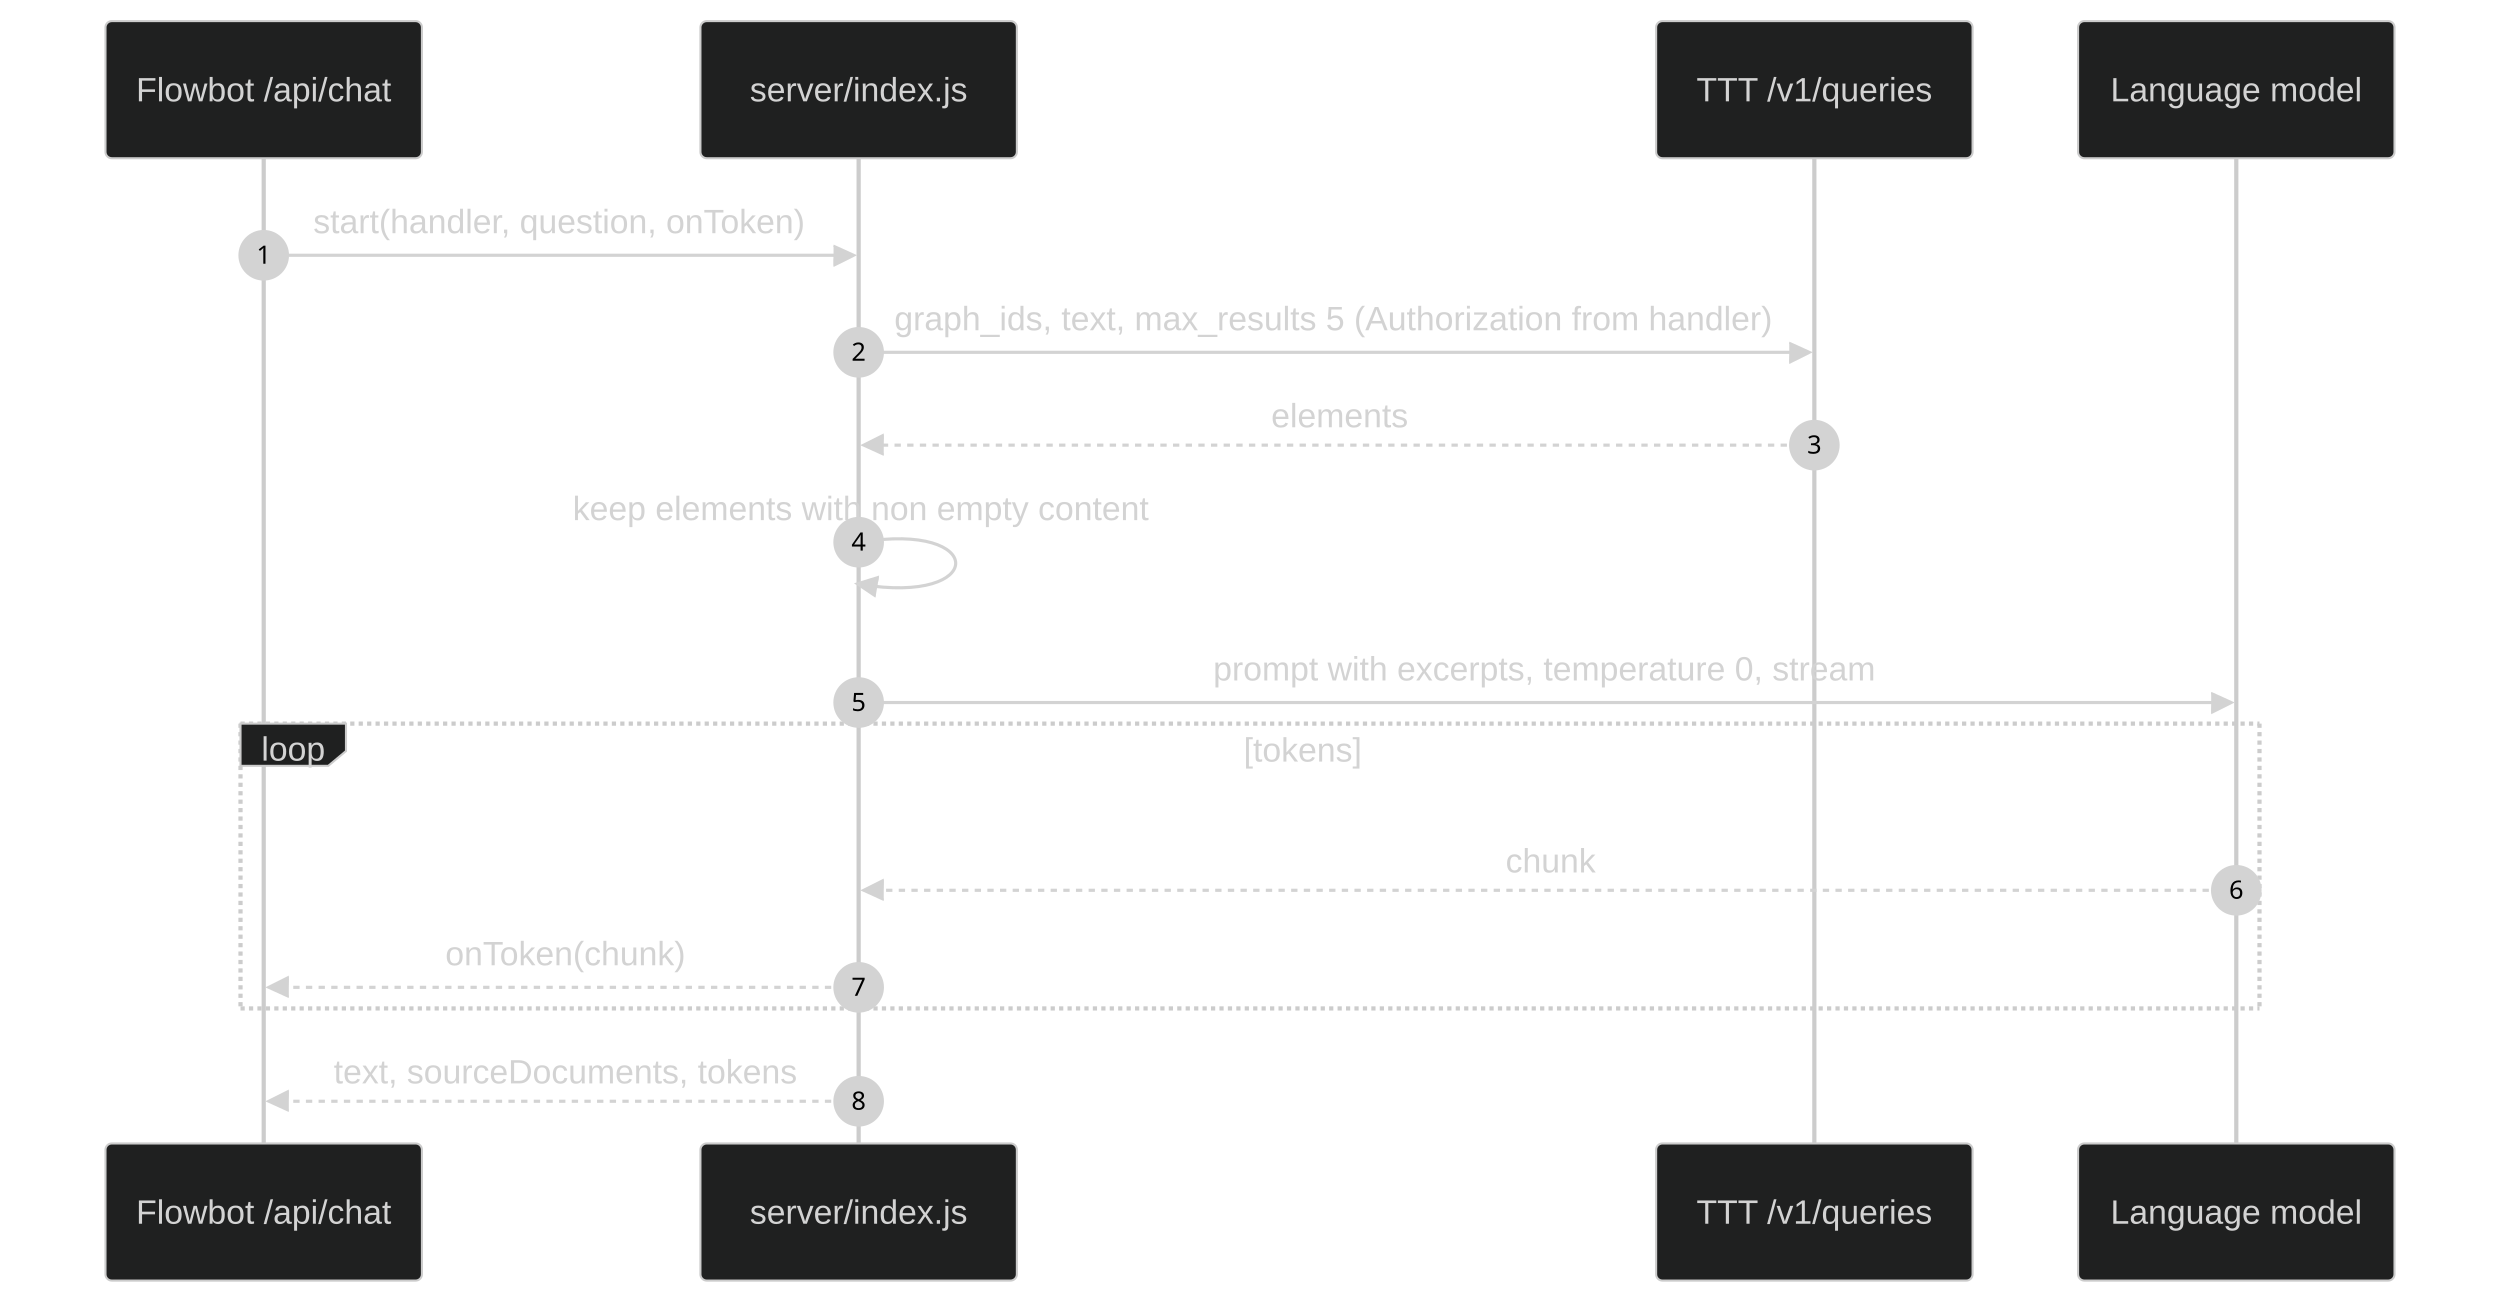
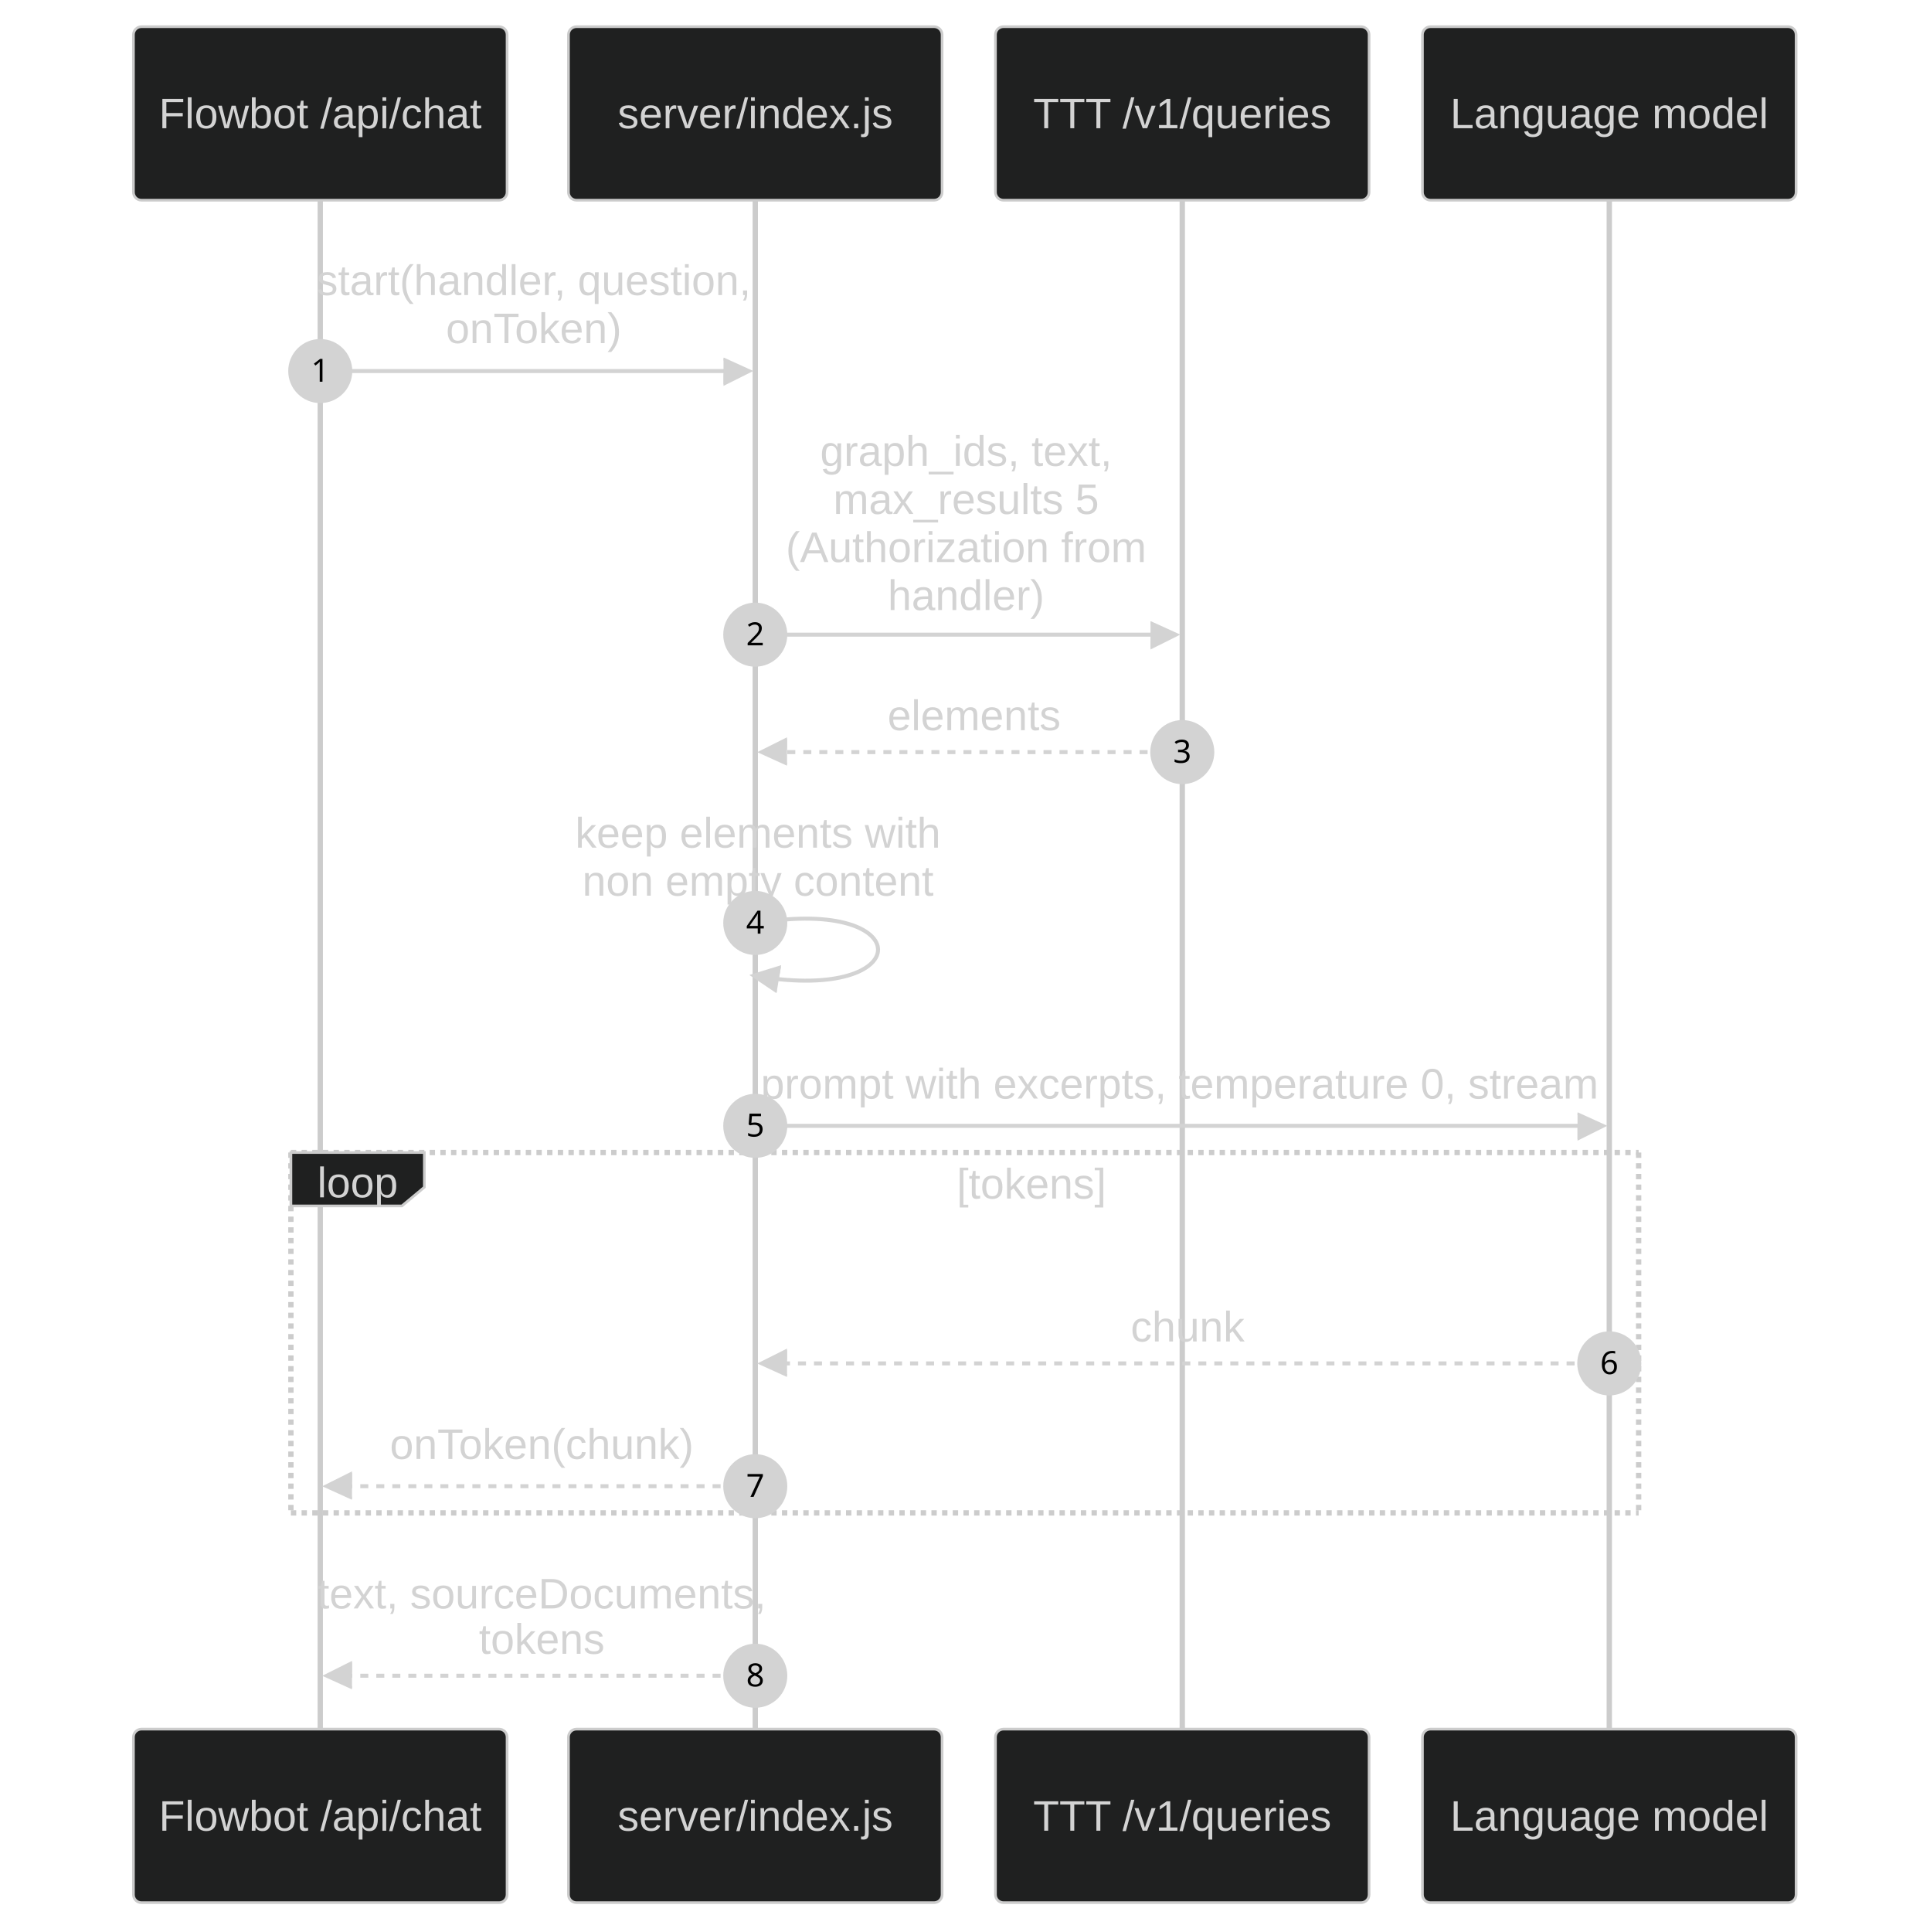
- <svg xmlns="http://www.w3.org/2000/svg" id="my-svg" width="100%" style="max-width: 1185px; background-color: rgb(13, 17, 23);" viewBox="-50 -10 1185 618" role="graphics-document document" aria-roledescription="sequence" aria-describedby="chart-desc-my-svg" aria-labelledby="chart-title-my-svg">
+ <svg xmlns="http://www.w3.org/2000/svg" id="my-svg" width="723" height="723.75" viewBox="-50 -10 723 723.75" role="graphics-document document" aria-roledescription="sequence" aria-describedby="chart-desc-my-svg" aria-labelledby="chart-title-my-svg" style="background-color: rgb(13, 17, 23);">
  <g>
-     <rect x="935" y="532" fill="#eaeaea" stroke="#666" width="150" height="65" name="L" rx="3" ry="3" class="actor actor-bottom" />
-     <text x="1010" y="564.5" dominant-baseline="central" alignment-baseline="central" class="actor actor-box" style="text-anchor: middle; font-size: 16px; font-weight: 400;">
-       <tspan x="1010" dy="0">Language model</tspan>
+     <rect x="483" y="637.75" fill="#eaeaea" stroke="#666" width="140" height="65" name="L" rx="3" ry="3" class="actor actor-bottom" />
+     <text x="553" y="670.25" dominant-baseline="central" alignment-baseline="central" class="actor actor-box" style="text-anchor: middle; font-size: 16px; font-weight: 400;">
+       <tspan x="553" dy="0">Language model</tspan>
    </text>
  </g>
  <g>
-     <rect x="735" y="532" fill="#eaeaea" stroke="#666" width="150" height="65" name="T" rx="3" ry="3" class="actor actor-bottom" />
-     <text x="810" y="564.5" dominant-baseline="central" alignment-baseline="central" class="actor actor-box" style="text-anchor: middle; font-size: 16px; font-weight: 400;">
-       <tspan x="810" dy="0">TTT /v1/queries</tspan>
+     <rect x="323" y="637.75" fill="#eaeaea" stroke="#666" width="140" height="65" name="T" rx="3" ry="3" class="actor actor-bottom" />
+     <text x="393" y="670.25" dominant-baseline="central" alignment-baseline="central" class="actor actor-box" style="text-anchor: middle; font-size: 16px; font-weight: 400;">
+       <tspan x="393" dy="0">TTT /v1/queries</tspan>
    </text>
  </g>
  <g>
-     <rect x="282" y="532" fill="#eaeaea" stroke="#666" width="150" height="65" name="S" rx="3" ry="3" class="actor actor-bottom" />
-     <text x="357" y="564.5" dominant-baseline="central" alignment-baseline="central" class="actor actor-box" style="text-anchor: middle; font-size: 16px; font-weight: 400;">
-       <tspan x="357" dy="0">server/index.js</tspan>
+     <rect x="163" y="637.75" fill="#eaeaea" stroke="#666" width="140" height="65" name="S" rx="3" ry="3" class="actor actor-bottom" />
+     <text x="233" y="670.25" dominant-baseline="central" alignment-baseline="central" class="actor actor-box" style="text-anchor: middle; font-size: 16px; font-weight: 400;">
+       <tspan x="233" dy="0">server/index.js</tspan>
    </text>
  </g>
  <g>
-     <rect x="0" y="532" fill="#eaeaea" stroke="#666" width="150" height="65" name="F" rx="3" ry="3" class="actor actor-bottom" />
-     <text x="75" y="564.5" dominant-baseline="central" alignment-baseline="central" class="actor actor-box" style="text-anchor: middle; font-size: 16px; font-weight: 400;">
-       <tspan x="75" dy="0">Flowbot /api/chat</tspan>
+     <rect x="0" y="637.75" fill="#eaeaea" stroke="#666" width="140" height="65" name="F" rx="3" ry="3" class="actor actor-bottom" />
+     <text x="70" y="670.25" dominant-baseline="central" alignment-baseline="central" class="actor actor-box" style="text-anchor: middle; font-size: 16px; font-weight: 400;">
+       <tspan x="70" dy="0">Flowbot /api/chat</tspan>
    </text>
  </g>
  <g>
-     <line id="actor3" x1="1010" y1="65" x2="1010" y2="532" class="actor-line 200" stroke-width="0.5px" stroke="#999" name="L" data-et="life-line" data-id="L" />
+     <line id="actor3" x1="553" y1="65" x2="553" y2="637.75" class="actor-line 200" stroke-width="0.5px" stroke="#999" name="L" data-et="life-line" data-id="L" />
    <g id="root-3" data-et="participant" data-type="participant" data-id="L">
-       <rect x="935" y="0" fill="#eaeaea" stroke="#666" width="150" height="65" name="L" rx="3" ry="3" class="actor actor-top" />
-       <text x="1010" y="32.5" dominant-baseline="central" alignment-baseline="central" class="actor actor-box" style="text-anchor: middle; font-size: 16px; font-weight: 400;">
-         <tspan x="1010" dy="0">Language model</tspan>
+       <rect x="483" y="0" fill="#eaeaea" stroke="#666" width="140" height="65" name="L" rx="3" ry="3" class="actor actor-top" />
+       <text x="553" y="32.5" dominant-baseline="central" alignment-baseline="central" class="actor actor-box" style="text-anchor: middle; font-size: 16px; font-weight: 400;">
+         <tspan x="553" dy="0">Language model</tspan>
      </text>
    </g>
  </g>
  <g>
-     <line id="actor2" x1="810" y1="65" x2="810" y2="532" class="actor-line 200" stroke-width="0.5px" stroke="#999" name="T" data-et="life-line" data-id="T" />
+     <line id="actor2" x1="393" y1="65" x2="393" y2="637.75" class="actor-line 200" stroke-width="0.5px" stroke="#999" name="T" data-et="life-line" data-id="T" />
    <g id="root-2" data-et="participant" data-type="participant" data-id="T">
-       <rect x="735" y="0" fill="#eaeaea" stroke="#666" width="150" height="65" name="T" rx="3" ry="3" class="actor actor-top" />
-       <text x="810" y="32.5" dominant-baseline="central" alignment-baseline="central" class="actor actor-box" style="text-anchor: middle; font-size: 16px; font-weight: 400;">
-         <tspan x="810" dy="0">TTT /v1/queries</tspan>
+       <rect x="323" y="0" fill="#eaeaea" stroke="#666" width="140" height="65" name="T" rx="3" ry="3" class="actor actor-top" />
+       <text x="393" y="32.5" dominant-baseline="central" alignment-baseline="central" class="actor actor-box" style="text-anchor: middle; font-size: 16px; font-weight: 400;">
+         <tspan x="393" dy="0">TTT /v1/queries</tspan>
      </text>
    </g>
  </g>
  <g>
-     <line id="actor1" x1="357" y1="65" x2="357" y2="532" class="actor-line 200" stroke-width="0.5px" stroke="#999" name="S" data-et="life-line" data-id="S" />
+     <line id="actor1" x1="233" y1="65" x2="233" y2="637.75" class="actor-line 200" stroke-width="0.5px" stroke="#999" name="S" data-et="life-line" data-id="S" />
    <g id="root-1" data-et="participant" data-type="participant" data-id="S">
-       <rect x="282" y="0" fill="#eaeaea" stroke="#666" width="150" height="65" name="S" rx="3" ry="3" class="actor actor-top" />
-       <text x="357" y="32.5" dominant-baseline="central" alignment-baseline="central" class="actor actor-box" style="text-anchor: middle; font-size: 16px; font-weight: 400;">
-         <tspan x="357" dy="0">server/index.js</tspan>
+       <rect x="163" y="0" fill="#eaeaea" stroke="#666" width="140" height="65" name="S" rx="3" ry="3" class="actor actor-top" />
+       <text x="233" y="32.5" dominant-baseline="central" alignment-baseline="central" class="actor actor-box" style="text-anchor: middle; font-size: 16px; font-weight: 400;">
+         <tspan x="233" dy="0">server/index.js</tspan>
      </text>
    </g>
  </g>
  <g>
-     <line id="actor0" x1="75" y1="65" x2="75" y2="532" class="actor-line 200" stroke-width="0.5px" stroke="#999" name="F" data-et="life-line" data-id="F" />
+     <line id="actor0" x1="70" y1="65" x2="70" y2="637.75" class="actor-line 200" stroke-width="0.5px" stroke="#999" name="F" data-et="life-line" data-id="F" />
    <g id="root-0" data-et="participant" data-type="participant" data-id="F">
-       <rect x="0" y="0" fill="#eaeaea" stroke="#666" width="150" height="65" name="F" rx="3" ry="3" class="actor actor-top" />
-       <text x="75" y="32.5" dominant-baseline="central" alignment-baseline="central" class="actor actor-box" style="text-anchor: middle; font-size: 16px; font-weight: 400;">
-         <tspan x="75" dy="0">Flowbot /api/chat</tspan>
+       <rect x="0" y="0" fill="#eaeaea" stroke="#666" width="140" height="65" name="F" rx="3" ry="3" class="actor actor-top" />
+       <text x="70" y="32.5" dominant-baseline="central" alignment-baseline="central" class="actor actor-box" style="text-anchor: middle; font-size: 16px; font-weight: 400;">
+         <tspan x="70" dy="0">Flowbot /api/chat</tspan>
      </text>
    </g>
  </g>
  <style>#my-svg{font-family:"trebuchet ms",verdana,arial,sans-serif;font-size:16px;fill:#ccc;}@keyframes edge-animation-frame{from{stroke-dashoffset:0;}}@keyframes dash{to{stroke-dashoffset:0;}}#my-svg .edge-animation-slow{stroke-dasharray:9,5!important;stroke-dashoffset:900;animation:dash 50s linear infinite;stroke-linecap:round;}#my-svg .edge-animation-fast{stroke-dasharray:9,5!important;stroke-dashoffset:900;animation:dash 20s linear infinite;stroke-linecap:round;}#my-svg .error-icon{fill:#a44141;}#my-svg .error-text{fill:#ddd;stroke:#ddd;}#my-svg .edge-thickness-normal{stroke-width:1px;}#my-svg .edge-thickness-thick{stroke-width:3.5px;}#my-svg .edge-pattern-solid{stroke-dasharray:0;}#my-svg .edge-thickness-invisible{stroke-width:0;fill:none;}#my-svg .edge-pattern-dashed{stroke-dasharray:3;}#my-svg .edge-pattern-dotted{stroke-dasharray:2;}#my-svg .marker{fill:lightgrey;stroke:lightgrey;}#my-svg .marker.cross{stroke:lightgrey;}#my-svg svg{font-family:"trebuchet ms",verdana,arial,sans-serif;font-size:16px;}#my-svg p{margin:0;}#my-svg .actor{stroke:#ccc;fill:#1f2020;stroke-width:1;}#my-svg rect.actor.outer-path[data-look="neo"]{filter:drop-shadow( 1px 2px 2px rgba(185,185,185,1));}#my-svg rect.note[data-look="neo"]{stroke:hsl(180, 0%, 18.353%);fill:hsl(180, 1.587%, 28.353%);filter:drop-shadow( 1px 2px 2px rgba(185,185,185,1));}#my-svg text.actor&gt;tspan{fill:lightgrey;stroke:none;}#my-svg .actor-line{stroke:#ccc;}#my-svg .innerArc{stroke-width:1.5;stroke-dasharray:none;}#my-svg .messageLine0{stroke-width:1.5;stroke-dasharray:none;stroke:lightgrey;}#my-svg .messageLine1{stroke-width:1.5;stroke-dasharray:2,2;stroke:lightgrey;}#my-svg [id$="-arrowhead"] path{fill:lightgrey;stroke:lightgrey;}#my-svg .sequenceNumber{fill:black;}#my-svg [id$="-sequencenumber"]{fill:lightgrey;}#my-svg [id$="-crosshead"] path{fill:lightgrey;stroke:lightgrey;}#my-svg .messageText{fill:lightgrey;stroke:none;}#my-svg .labelBox{stroke:#ccc;fill:#1f2020;filter:none;}#my-svg .labelText,#my-svg .labelText&gt;tspan{fill:lightgrey;stroke:none;}#my-svg .loopText,#my-svg .loopText&gt;tspan{fill:lightgrey;stroke:none;}#my-svg .sectionTitle,#my-svg .sectionTitle&gt;tspan{fill:lightgrey;stroke:none;}#my-svg .loopLine{stroke-width:2px;stroke-dasharray:2,2;stroke:#ccc;fill:#ccc;}#my-svg .note{stroke:hsl(180, 0%, 18.353%);fill:hsl(180, 1.587%, 28.353%);}#my-svg .noteText,#my-svg .noteText&gt;tspan{fill:rgb(183.848, 181.552, 181.552);stroke:none;font-weight:normal;}#my-svg .activation0{fill:hsl(180, 1.587%, 28.353%);stroke:#ccc;}#my-svg .activation1{fill:hsl(180, 1.587%, 28.353%);stroke:#ccc;}#my-svg .activation2{fill:hsl(180, 1.587%, 28.353%);stroke:#ccc;}#my-svg .actorPopupMenu{position:absolute;}#my-svg .actorPopupMenuPanel{position:absolute;fill:#1f2020;box-shadow:0px 8px 16px 0px rgba(0,0,0,0.2);filter:drop-shadow(3px 5px 2px rgb(0 0 0 / 0.4));}#my-svg .actor-man circle,#my-svg line{fill:#1f2020;stroke-width:2px;}#my-svg g rect.rect{filter:drop-shadow( 1px 2px 2px rgba(185,185,185,1));stroke:#ccc;}#my-svg .node .neo-node{stroke:#ccc;}#my-svg [data-look="neo"].node rect,#my-svg [data-look="neo"].cluster rect,#my-svg [data-look="neo"].node polygon{stroke:url(#my-svg-gradient);filter:drop-shadow( 1px 2px 2px rgba(185,185,185,1));}#my-svg [data-look="neo"].swimlane.cluster rect{filter:none;}#my-svg [data-look="neo"].node path{stroke:url(#my-svg-gradient);stroke-width:1px;}#my-svg [data-look="neo"].node .outer-path{filter:drop-shadow( 1px 2px 2px rgba(185,185,185,1));}#my-svg [data-look="neo"].node .neo-line path{stroke:#ccc;filter:none;}#my-svg [data-look="neo"].node circle{stroke:url(#my-svg-gradient);filter:drop-shadow( 1px 2px 2px rgba(185,185,185,1));}#my-svg [data-look="neo"].node circle .state-start{fill:#000000;}#my-svg [data-look="neo"].icon-shape .icon{fill:url(#my-svg-gradient);filter:drop-shadow( 1px 2px 2px rgba(185,185,185,1));}#my-svg [data-look="neo"].icon-shape .icon-neo path{stroke:url(#my-svg-gradient);filter:drop-shadow( 1px 2px 2px rgba(185,185,185,1));}#my-svg :root{--mermaid-font-family:"trebuchet ms",verdana,arial,sans-serif;}</style>
  <g />
  <defs>
    <symbol id="my-svg-computer" width="24" height="24">
      <path transform="scale(.5)" d="M2 2v13h20v-13h-20zm18 11h-16v-9h16v9zm-10.228 6l.466-1h3.524l.467 1h-4.457zm14.228 3h-24l2-6h2.104l-1.33 4h18.45l-1.297-4h2.073l2 6zm-5-10h-14v-7h14v7z" />
    </symbol>
  </defs>
  <defs>
    <symbol id="my-svg-database" fill-rule="evenodd" clip-rule="evenodd">
      <path transform="scale(.5)" d="M12.258.001l.256.004.255.005.253.008.251.01.249.012.247.015.246.016.242.019.241.02.239.023.236.024.233.027.231.028.229.031.225.032.223.034.22.036.217.038.214.04.211.041.208.043.205.045.201.046.198.048.194.05.191.051.187.053.183.054.18.056.175.057.172.059.168.06.163.061.16.063.155.064.15.066.074.033.073.033.071.034.07.034.069.035.068.035.067.035.066.035.064.036.064.036.062.036.06.036.06.037.058.037.058.037.055.038.055.038.053.038.052.038.051.039.05.039.048.039.047.039.045.04.044.04.043.04.041.04.04.041.039.041.037.041.036.041.034.041.033.042.032.042.03.042.029.042.027.042.026.043.024.043.023.043.021.043.02.043.018.044.017.043.015.044.013.044.012.044.011.045.009.044.007.045.006.045.004.045.002.045.001.045v17l-.001.045-.002.045-.004.045-.006.045-.007.045-.009.044-.011.045-.012.044-.013.044-.015.044-.017.043-.018.044-.02.043-.021.043-.023.043-.024.043-.026.043-.027.042-.029.042-.03.042-.032.042-.033.042-.034.041-.036.041-.037.041-.039.041-.04.041-.041.04-.043.04-.044.04-.045.04-.047.039-.048.039-.05.039-.051.039-.052.038-.053.038-.055.038-.055.038-.058.037-.058.037-.06.037-.06.036-.062.036-.064.036-.064.036-.066.035-.067.035-.068.035-.069.035-.07.034-.071.034-.073.033-.074.033-.15.066-.155.064-.16.063-.163.061-.168.06-.172.059-.175.057-.18.056-.183.054-.187.053-.191.051-.194.05-.198.048-.201.046-.205.045-.208.043-.211.041-.214.04-.217.038-.22.036-.223.034-.225.032-.229.031-.231.028-.233.027-.236.024-.239.023-.241.02-.242.019-.246.016-.247.015-.249.012-.251.01-.253.008-.255.005-.256.004-.258.001-.258-.001-.256-.004-.255-.005-.253-.008-.251-.01-.249-.012-.247-.015-.245-.016-.243-.019-.241-.02-.238-.023-.236-.024-.234-.027-.231-.028-.228-.031-.226-.032-.223-.034-.22-.036-.217-.038-.214-.04-.211-.041-.208-.043-.204-.045-.201-.046-.198-.048-.195-.05-.19-.051-.187-.053-.184-.054-.179-.056-.176-.057-.172-.059-.167-.06-.164-.061-.159-.063-.155-.064-.151-.066-.074-.033-.072-.033-.072-.034-.07-.034-.069-.035-.068-.035-.067-.035-.066-.035-.064-.036-.063-.036-.062-.036-.061-.036-.06-.037-.058-.037-.057-.037-.056-.038-.055-.038-.053-.038-.052-.038-.051-.039-.049-.039-.049-.039-.046-.039-.046-.04-.044-.04-.043-.04-.041-.04-.04-.041-.039-.041-.037-.041-.036-.041-.034-.041-.033-.042-.032-.042-.03-.042-.029-.042-.027-.042-.026-.043-.024-.043-.023-.043-.021-.043-.02-.043-.018-.044-.017-.043-.015-.044-.013-.044-.012-.044-.011-.045-.009-.044-.007-.045-.006-.045-.004-.045-.002-.045-.001-.045v-17l.001-.045.002-.045.004-.045.006-.045.007-.045.009-.044.011-.045.012-.044.013-.044.015-.044.017-.043.018-.044.02-.043.021-.043.023-.043.024-.043.026-.043.027-.042.029-.042.03-.042.032-.042.033-.042.034-.041.036-.041.037-.041.039-.041.04-.041.041-.04.043-.04.044-.04.046-.04.046-.039.049-.039.049-.039.051-.039.052-.038.053-.038.055-.038.056-.038.057-.037.058-.037.06-.037.061-.036.062-.036.063-.036.064-.036.066-.035.067-.035.068-.035.069-.035.07-.034.072-.034.072-.033.074-.033.151-.066.155-.064.159-.063.164-.061.167-.06.172-.059.176-.057.179-.056.184-.054.187-.053.19-.051.195-.05.198-.048.201-.046.204-.045.208-.043.211-.041.214-.04.217-.038.22-.036.223-.034.226-.032.228-.031.231-.028.234-.027.236-.024.238-.023.241-.02.243-.019.245-.016.247-.015.249-.012.251-.01.253-.008.255-.005.256-.004.258-.001.258.001zm-9.258 20.499v.01l.001.021.003.021.004.022.005.021.006.022.007.022.009.023.01.022.011.023.012.023.013.023.015.023.016.024.017.023.018.024.019.024.021.024.022.025.023.024.024.025.052.049.056.05.061.051.066.051.07.051.075.051.079.052.084.052.088.052.092.052.097.052.102.051.105.052.11.052.114.051.119.051.123.051.127.05.131.05.135.05.139.048.144.049.147.047.152.047.155.047.16.045.163.045.167.043.171.043.176.041.178.041.183.039.187.039.19.037.194.035.197.035.202.033.204.031.209.03.212.029.216.027.219.025.222.024.226.021.23.02.233.018.236.016.24.015.243.012.246.01.249.008.253.005.256.004.259.001.26-.001.257-.004.254-.005.25-.008.247-.011.244-.012.241-.014.237-.016.233-.018.231-.021.226-.021.224-.024.22-.026.216-.027.212-.028.21-.031.205-.031.202-.034.198-.034.194-.036.191-.037.187-.039.183-.04.179-.04.175-.042.172-.043.168-.044.163-.045.16-.046.155-.046.152-.047.148-.048.143-.049.139-.049.136-.05.131-.05.126-.05.123-.051.118-.052.114-.051.11-.052.106-.052.101-.052.096-.052.092-.052.088-.053.083-.051.079-.052.074-.052.07-.051.065-.051.06-.051.056-.05.051-.05.023-.024.023-.025.021-.024.02-.024.019-.024.018-.024.017-.024.015-.023.014-.024.013-.023.012-.023.01-.023.01-.022.008-.022.006-.022.006-.022.004-.022.004-.021.001-.021.001-.021v-4.127l-.077.055-.08.053-.083.054-.085.053-.087.052-.09.052-.093.051-.095.05-.097.05-.1.049-.102.049-.105.048-.106.047-.109.047-.111.046-.114.045-.115.045-.118.044-.12.043-.122.042-.124.042-.126.041-.128.04-.13.04-.132.038-.134.038-.135.037-.138.037-.139.035-.142.035-.143.034-.144.033-.147.032-.148.031-.15.03-.151.03-.153.029-.154.027-.156.027-.158.026-.159.025-.161.024-.162.023-.163.022-.165.021-.166.02-.167.019-.169.018-.169.017-.171.016-.173.015-.173.014-.175.013-.175.012-.177.011-.178.01-.179.008-.179.008-.181.006-.182.005-.182.004-.184.003-.184.002h-.37l-.184-.002-.184-.003-.182-.004-.182-.005-.181-.006-.179-.008-.179-.008-.178-.01-.176-.011-.176-.012-.175-.013-.173-.014-.172-.015-.171-.016-.17-.017-.169-.018-.167-.019-.166-.02-.165-.021-.163-.022-.162-.023-.161-.024-.159-.025-.157-.026-.156-.027-.155-.027-.153-.029-.151-.03-.15-.03-.148-.031-.146-.032-.145-.033-.143-.034-.141-.035-.14-.035-.137-.037-.136-.037-.134-.038-.132-.038-.13-.04-.128-.04-.126-.041-.124-.042-.122-.042-.12-.044-.117-.043-.116-.045-.113-.045-.112-.046-.109-.047-.106-.047-.105-.048-.102-.049-.1-.049-.097-.05-.095-.05-.093-.052-.09-.051-.087-.052-.085-.053-.083-.054-.08-.054-.077-.054v4.127zm0-5.654v.011l.001.021.003.021.004.021.005.022.006.022.007.022.009.022.01.022.011.023.012.023.013.023.015.024.016.023.017.024.018.024.019.024.021.024.022.024.023.025.024.024.052.05.056.05.061.05.066.051.07.051.075.052.079.051.084.052.088.052.092.052.097.052.102.052.105.052.11.051.114.051.119.052.123.05.127.051.131.05.135.049.139.049.144.048.147.048.152.047.155.046.16.045.163.045.167.044.171.042.176.042.178.04.183.04.187.038.19.037.194.036.197.034.202.033.204.032.209.03.212.028.216.027.219.025.222.024.226.022.23.02.233.018.236.016.24.014.243.012.246.01.249.008.253.006.256.003.259.001.26-.001.257-.003.254-.006.25-.008.247-.01.244-.012.241-.015.237-.016.233-.018.231-.02.226-.022.224-.024.22-.025.216-.027.212-.029.21-.03.205-.032.202-.033.198-.035.194-.036.191-.037.187-.039.183-.039.179-.041.175-.042.172-.043.168-.044.163-.045.16-.045.155-.047.152-.047.148-.048.143-.048.139-.05.136-.049.131-.05.126-.051.123-.051.118-.051.114-.052.11-.052.106-.052.101-.052.096-.052.092-.052.088-.052.083-.052.079-.052.074-.051.07-.052.065-.051.06-.05.056-.051.051-.049.023-.025.023-.024.021-.025.02-.024.019-.024.018-.024.017-.024.015-.023.014-.023.013-.024.012-.022.01-.023.01-.023.008-.022.006-.022.006-.022.004-.021.004-.022.001-.021.001-.021v-4.139l-.077.054-.08.054-.083.054-.085.052-.087.053-.09.051-.093.051-.095.051-.097.05-.1.049-.102.049-.105.048-.106.047-.109.047-.111.046-.114.045-.115.044-.118.044-.12.044-.122.042-.124.042-.126.041-.128.04-.13.039-.132.039-.134.038-.135.037-.138.036-.139.036-.142.035-.143.033-.144.033-.147.033-.148.031-.15.03-.151.03-.153.028-.154.028-.156.027-.158.026-.159.025-.161.024-.162.023-.163.022-.165.021-.166.02-.167.019-.169.018-.169.017-.171.016-.173.015-.173.014-.175.013-.175.012-.177.011-.178.009-.179.009-.179.007-.181.007-.182.005-.182.004-.184.003-.184.002h-.37l-.184-.002-.184-.003-.182-.004-.182-.005-.181-.007-.179-.007-.179-.009-.178-.009-.176-.011-.176-.012-.175-.013-.173-.014-.172-.015-.171-.016-.17-.017-.169-.018-.167-.019-.166-.02-.165-.021-.163-.022-.162-.023-.161-.024-.159-.025-.157-.026-.156-.027-.155-.028-.153-.028-.151-.03-.15-.03-.148-.031-.146-.033-.145-.033-.143-.033-.141-.035-.14-.036-.137-.036-.136-.037-.134-.038-.132-.039-.13-.039-.128-.04-.126-.041-.124-.042-.122-.043-.12-.043-.117-.044-.116-.044-.113-.046-.112-.046-.109-.046-.106-.047-.105-.048-.102-.049-.1-.049-.097-.05-.095-.051-.093-.051-.09-.051-.087-.053-.085-.052-.083-.054-.08-.054-.077-.054v4.139zm0-5.666v.011l.001.02.003.022.004.021.005.022.006.021.007.022.009.023.01.022.011.023.012.023.013.023.015.023.016.024.017.024.018.023.019.024.021.025.022.024.023.024.024.025.052.05.056.05.061.05.066.051.07.051.075.052.079.051.084.052.088.052.092.052.097.052.102.052.105.051.11.052.114.051.119.051.123.051.127.05.131.05.135.05.139.049.144.048.147.048.152.047.155.046.16.045.163.045.167.043.171.043.176.042.178.04.183.04.187.038.19.037.194.036.197.034.202.033.204.032.209.03.212.028.216.027.219.025.222.024.226.021.23.02.233.018.236.017.24.014.243.012.246.01.249.008.253.006.256.003.259.001.26-.001.257-.003.254-.006.25-.008.247-.01.244-.013.241-.014.237-.016.233-.018.231-.02.226-.022.224-.024.22-.025.216-.027.212-.029.21-.03.205-.032.202-.033.198-.035.194-.036.191-.037.187-.039.183-.039.179-.041.175-.042.172-.043.168-.044.163-.045.16-.045.155-.047.152-.047.148-.048.143-.049.139-.049.136-.049.131-.051.126-.05.123-.051.118-.052.114-.051.11-.052.106-.052.101-.052.096-.052.092-.052.088-.052.083-.052.079-.052.074-.052.07-.051.065-.051.06-.051.056-.05.051-.049.023-.025.023-.025.021-.024.02-.024.019-.024.018-.024.017-.024.015-.023.014-.024.013-.023.012-.023.01-.022.01-.023.008-.022.006-.022.006-.022.004-.022.004-.021.001-.021.001-.021v-4.153l-.077.054-.08.054-.083.053-.085.053-.087.053-.09.051-.093.051-.095.051-.097.05-.1.049-.102.048-.105.048-.106.048-.109.046-.111.046-.114.046-.115.044-.118.044-.12.043-.122.043-.124.042-.126.041-.128.04-.13.039-.132.039-.134.038-.135.037-.138.036-.139.036-.142.034-.143.034-.144.033-.147.032-.148.032-.15.03-.151.03-.153.028-.154.028-.156.027-.158.026-.159.024-.161.024-.162.023-.163.023-.165.021-.166.02-.167.019-.169.018-.169.017-.171.016-.173.015-.173.014-.175.013-.175.012-.177.01-.178.01-.179.009-.179.007-.181.006-.182.006-.182.004-.184.003-.184.001-.185.001-.185-.001-.184-.001-.184-.003-.182-.004-.182-.006-.181-.006-.179-.007-.179-.009-.178-.01-.176-.01-.176-.012-.175-.013-.173-.014-.172-.015-.171-.016-.17-.017-.169-.018-.167-.019-.166-.02-.165-.021-.163-.023-.162-.023-.161-.024-.159-.024-.157-.026-.156-.027-.155-.028-.153-.028-.151-.03-.15-.03-.148-.032-.146-.032-.145-.033-.143-.034-.141-.034-.14-.036-.137-.036-.136-.037-.134-.038-.132-.039-.13-.039-.128-.041-.126-.041-.124-.041-.122-.043-.12-.043-.117-.044-.116-.044-.113-.046-.112-.046-.109-.046-.106-.048-.105-.048-.102-.048-.1-.05-.097-.049-.095-.051-.093-.051-.09-.052-.087-.052-.085-.053-.083-.053-.08-.054-.077-.054v4.153zm8.74-8.179l-.257.004-.254.005-.25.008-.247.011-.244.012-.241.014-.237.016-.233.018-.231.021-.226.022-.224.023-.22.026-.216.027-.212.028-.21.031-.205.032-.202.033-.198.034-.194.036-.191.038-.187.038-.183.04-.179.041-.175.042-.172.043-.168.043-.163.045-.16.046-.155.046-.152.048-.148.048-.143.048-.139.049-.136.05-.131.05-.126.051-.123.051-.118.051-.114.052-.11.052-.106.052-.101.052-.096.052-.092.052-.088.052-.083.052-.079.052-.074.051-.07.052-.065.051-.06.05-.056.05-.051.05-.023.025-.023.024-.021.024-.02.025-.019.024-.018.024-.017.023-.015.024-.014.023-.013.023-.012.023-.01.023-.01.022-.008.022-.006.023-.006.021-.004.022-.004.021-.001.021-.001.021.001.021.001.021.004.021.004.022.006.021.006.023.008.022.01.022.01.023.012.023.013.023.014.023.015.024.017.023.018.024.019.024.02.025.021.024.023.024.023.025.051.05.056.05.06.05.065.051.07.052.074.051.079.052.083.052.088.052.092.052.096.052.101.052.106.052.11.052.114.052.118.051.123.051.126.051.131.05.136.05.139.049.143.048.148.048.152.048.155.046.16.046.163.045.168.043.172.043.175.042.179.041.183.04.187.038.191.038.194.036.198.034.202.033.205.032.21.031.212.028.216.027.22.026.224.023.226.022.231.021.233.018.237.016.241.014.244.012.247.011.25.008.254.005.257.004.26.001.26-.001.257-.004.254-.005.25-.008.247-.011.244-.012.241-.014.237-.016.233-.018.231-.021.226-.022.224-.023.22-.026.216-.027.212-.028.21-.031.205-.032.202-.033.198-.034.194-.036.191-.038.187-.038.183-.04.179-.041.175-.042.172-.043.168-.043.163-.045.16-.046.155-.046.152-.048.148-.048.143-.048.139-.049.136-.05.131-.05.126-.051.123-.051.118-.051.114-.052.11-.052.106-.052.101-.052.096-.052.092-.052.088-.052.083-.052.079-.052.074-.051.07-.052.065-.051.06-.05.056-.05.051-.05.023-.025.023-.024.021-.024.02-.025.019-.024.018-.024.017-.023.015-.024.014-.023.013-.023.012-.023.01-.023.01-.022.008-.022.006-.023.006-.021.004-.022.004-.021.001-.021.001-.021-.001-.021-.001-.021-.004-.021-.004-.022-.006-.021-.006-.023-.008-.022-.01-.022-.01-.023-.012-.023-.013-.023-.014-.023-.015-.024-.017-.023-.018-.024-.019-.024-.02-.025-.021-.024-.023-.024-.023-.025-.051-.05-.056-.05-.06-.05-.065-.051-.07-.052-.074-.051-.079-.052-.083-.052-.088-.052-.092-.052-.096-.052-.101-.052-.106-.052-.11-.052-.114-.052-.118-.051-.123-.051-.126-.051-.131-.05-.136-.05-.139-.049-.143-.048-.148-.048-.152-.048-.155-.046-.16-.046-.163-.045-.168-.043-.172-.043-.175-.042-.179-.041-.183-.04-.187-.038-.191-.038-.194-.036-.198-.034-.202-.033-.205-.032-.21-.031-.212-.028-.216-.027-.22-.026-.224-.023-.226-.022-.231-.021-.233-.018-.237-.016-.241-.014-.244-.012-.247-.011-.25-.008-.254-.005-.257-.004-.26-.001-.26.001z" />
    </symbol>
  </defs>
  <defs>
    <symbol id="my-svg-clock" width="24" height="24">
      <path transform="scale(.5)" d="M12 2c5.514 0 10 4.486 10 10s-4.486 10-10 10-10-4.486-10-10 4.486-10 10-10zm0-2c-6.627 0-12 5.373-12 12s5.373 12 12 12 12-5.373 12-12-5.373-12-12-12zm5.848 12.459c.202.038.202.333.001.372-1.907.361-6.045 1.111-6.547 1.111-.719 0-1.301-.582-1.301-1.301 0-.512.77-5.447 1.125-7.445.034-.192.312-.181.343.014l.985 6.238 5.394 1.011z" />
    </symbol>
  </defs>
  <defs>
    <marker id="my-svg-arrowhead" refX="7.9" refY="5" markerUnits="userSpaceOnUse" markerWidth="12" markerHeight="12" orient="auto-start-reverse">
      <path d="M -1 0 L 10 5 L 0 10 z" />
    </marker>
  </defs>
  <defs>
    <marker id="my-svg-crosshead" markerWidth="15" markerHeight="8" orient="auto" refX="4" refY="4.5">
      <path fill="none" stroke="#000000" stroke-width="1pt" d="M 1,2 L 6,7 M 6,2 L 1,7" style="stroke-dasharray: 0, 0;" />
    </marker>
  </defs>
  <defs>
    <marker id="my-svg-filled-head" refX="15.5" refY="7" markerWidth="20" markerHeight="28" orient="auto">
      <path d="M 18,7 L9,13 L14,7 L9,1 Z" />
    </marker>
  </defs>
  <defs>
    <marker id="my-svg-sequencenumber" refX="15" refY="15" markerWidth="60" markerHeight="40" orient="auto">
      <circle cx="15" cy="15" r="6" />
    </marker>
  </defs>
  <defs>
    <marker id="my-svg-solidTopArrowHead" refX="7.9" refY="7.25" markerUnits="userSpaceOnUse" markerWidth="12" markerHeight="12" orient="auto-start-reverse">
      <path d="M 0 0 L 10 8 L 0 8 z" />
    </marker>
  </defs>
  <defs>
    <marker id="my-svg-solidBottomArrowHead" refX="7.9" refY="0.75" markerUnits="userSpaceOnUse" markerWidth="12" markerHeight="12" orient="auto-start-reverse">
      <path d="M 0 0 L 10 0 L 0 8 z" />
    </marker>
  </defs>
  <defs>
    <marker id="my-svg-stickTopArrowHead" refX="7.5" refY="7" markerUnits="userSpaceOnUse" markerWidth="12" markerHeight="12" orient="auto-start-reverse">
      <path d="M 0 0 L 7 7" stroke="black" stroke-width="1.5" fill="none" />
    </marker>
  </defs>
  <defs>
    <marker id="my-svg-stickBottomArrowHead" refX="7.5" refY="0" markerUnits="userSpaceOnUse" markerWidth="12" markerHeight="12" orient="auto-start-reverse">
      <path d="M 0 7 L 7 0" stroke="black" stroke-width="1.5" fill="none" />
    </marker>
  </defs>
  <g data-et="control-structure" data-id="i9">
-     <line x1="64" y1="333" x2="1021" y2="333" class="loopLine" />
-     <line x1="1021" y1="333" x2="1021" y2="468" class="loopLine" />
-     <line x1="64" y1="468" x2="1021" y2="468" class="loopLine" />
-     <line x1="64" y1="333" x2="64" y2="468" class="loopLine" />
-     <polygon points="64,333 114,333 114,346 105.6,353 64,353" class="labelBox" />
-     <text x="89" y="346" text-anchor="middle" dominant-baseline="middle" alignment-baseline="middle" class="labelText" style="font-size: 16px; font-weight: 400;">loop</text>
-     <text x="567.5" y="351" text-anchor="middle" class="loopText" style="font-size: 16px; font-weight: 400;">
-       <tspan x="567.5">[tokens]</tspan>
+     <line x1="59" y1="421.75" x2="564" y2="421.75" class="loopLine" />
+     <line x1="564" y1="421.75" x2="564" y2="556.75" class="loopLine" />
+     <line x1="59" y1="556.75" x2="564" y2="556.75" class="loopLine" />
+     <line x1="59" y1="421.75" x2="59" y2="556.75" class="loopLine" />
+     <polygon points="59,421.75 109,421.75 109,434.75 100.6,441.75 59,441.75" class="labelBox" />
+     <text x="84" y="434" text-anchor="middle" dominant-baseline="middle" alignment-baseline="middle" class="labelText" style="font-size: 16px; font-weight: 400;">loop</text>
+     <text x="336.5" y="439" text-anchor="middle" class="loopText" style="font-size: 16px; font-weight: 400;">
+       <tspan x="336.5">[tokens]</tspan>
    </text>
  </g>
-   <text x="215" y="80" text-anchor="middle" dominant-baseline="middle" alignment-baseline="middle" class="messageText" dy="1em" style="font-size: 16px; font-weight: 400;">start(handler, question, onToken)</text>
-   <line x1="82" y1="111" x2="353" y2="111" class="messageLine0" data-et="message" data-id="i1" data-from="F" data-to="S" stroke-width="2" stroke="none" marker-end="url(#my-svg-arrowhead)" style="fill: none;" />
-   <line x1="75" y1="111" x2="75" y2="111" stroke-width="0" marker-start="url(#my-svg-sequencenumber)" />
-   <text x="75" y="115" font-family="sans-serif" font-size="12px" text-anchor="middle" class="sequenceNumber">1</text>
-   <text x="582" y="126" text-anchor="middle" dominant-baseline="middle" alignment-baseline="middle" class="messageText" dy="1em" style="font-size: 16px; font-weight: 400;">graph_ids, text, max_results 5 (Authorization from handler)</text>
-   <line x1="364" y1="157" x2="806" y2="157" class="messageLine0" data-et="message" data-id="i2" data-from="S" data-to="T" stroke-width="2" stroke="none" marker-end="url(#my-svg-arrowhead)" style="fill: none;" />
-   <line x1="357" y1="157" x2="357" y2="157" stroke-width="0" marker-start="url(#my-svg-sequencenumber)" />
-   <text x="357" y="161" font-family="sans-serif" font-size="12px" text-anchor="middle" class="sequenceNumber">2</text>
-   <text x="585" y="172" text-anchor="middle" dominant-baseline="middle" alignment-baseline="middle" class="messageText" dy="1em" style="font-size: 16px; font-weight: 400;">elements</text>
-   <line x1="815" y1="201" x2="361" y2="201" class="messageLine1" data-et="message" data-id="i3" data-from="T" data-to="S" stroke-width="2" stroke="none" marker-end="url(#my-svg-arrowhead)" style="stroke-dasharray: 3, 3; fill: none;" />
-   <line x1="810" y1="201" x2="810" y2="201" stroke-width="0" marker-start="url(#my-svg-sequencenumber)" />
-   <text x="810" y="205" font-family="sans-serif" font-size="12px" text-anchor="middle" class="sequenceNumber">3</text>
-   <text x="358" y="216" text-anchor="middle" dominant-baseline="middle" alignment-baseline="middle" class="messageText" dy="1em" style="font-size: 16px; font-weight: 400;">keep elements with non empty content</text>
-   <path d="M 358,247 C 418,237 418,277 358,267" class="messageLine0" data-et="message" data-id="i4" data-from="S" data-to="S" stroke-width="2" stroke="none" marker-end="url(#my-svg-arrowhead)" x1="364" style="fill: none;" />
-   <line x1="357" y1="247" x2="357" y2="247" stroke-width="0" marker-start="url(#my-svg-sequencenumber)" />
-   <text x="357" y="251" font-family="sans-serif" font-size="12px" text-anchor="middle" class="sequenceNumber">4</text>
-   <text x="682" y="292" text-anchor="middle" dominant-baseline="middle" alignment-baseline="middle" class="messageText" dy="1em" style="font-size: 16px; font-weight: 400;">prompt with excerpts, temperature 0, stream</text>
-   <line x1="364" y1="323" x2="1006" y2="323" class="messageLine0" data-et="message" data-id="i5" data-from="S" data-to="L" stroke-width="2" stroke="none" marker-end="url(#my-svg-arrowhead)" style="fill: none;" />
-   <line x1="357" y1="323" x2="357" y2="323" stroke-width="0" marker-start="url(#my-svg-sequencenumber)" />
-   <text x="357" y="327" font-family="sans-serif" font-size="12px" text-anchor="middle" class="sequenceNumber">5</text>
-   <text x="685" y="383" text-anchor="middle" dominant-baseline="middle" alignment-baseline="middle" class="messageText" dy="1em" style="font-size: 16px; font-weight: 400;">chunk</text>
-   <line x1="1015" y1="412" x2="361" y2="412" class="messageLine1" data-et="message" data-id="i7" data-from="L" data-to="S" stroke-width="2" stroke="none" marker-end="url(#my-svg-arrowhead)" style="stroke-dasharray: 3, 3; fill: none;" />
-   <line x1="1010" y1="412" x2="1010" y2="412" stroke-width="0" marker-start="url(#my-svg-sequencenumber)" />
-   <text x="1010" y="416" font-family="sans-serif" font-size="12px" text-anchor="middle" class="sequenceNumber">6</text>
-   <text x="218" y="427" text-anchor="middle" dominant-baseline="middle" alignment-baseline="middle" class="messageText" dy="1em" style="font-size: 16px; font-weight: 400;">onToken(chunk)</text>
-   <line x1="362" y1="458" x2="79" y2="458" class="messageLine1" data-et="message" data-id="i8" data-from="S" data-to="F" stroke-width="2" stroke="none" marker-end="url(#my-svg-arrowhead)" style="stroke-dasharray: 3, 3; fill: none;" />
-   <line x1="357" y1="458" x2="357" y2="458" stroke-width="0" marker-start="url(#my-svg-sequencenumber)" />
-   <text x="357" y="462" font-family="sans-serif" font-size="12px" text-anchor="middle" class="sequenceNumber">7</text>
-   <text x="218" y="483" text-anchor="middle" dominant-baseline="middle" alignment-baseline="middle" class="messageText" dy="1em" style="font-size: 16px; font-weight: 400;">text, sourceDocuments, tokens</text>
-   <line x1="362" y1="512" x2="79" y2="512" class="messageLine1" data-et="message" data-id="i10" data-from="S" data-to="F" stroke-width="2" stroke="none" marker-end="url(#my-svg-arrowhead)" style="stroke-dasharray: 3, 3; fill: none;" />
-   <line x1="357" y1="512" x2="357" y2="512" stroke-width="0" marker-start="url(#my-svg-sequencenumber)" />
-   <text x="357" y="516" font-family="sans-serif" font-size="12px" text-anchor="middle" class="sequenceNumber">8</text>
+   <text x="150" y="80" text-anchor="middle" dominant-baseline="middle" alignment-baseline="middle" class="messageText" dy="1em" style="font-size: 16px; font-weight: 400;">start(handler, question,</text>
+   <text x="150" y="98" text-anchor="middle" dominant-baseline="middle" alignment-baseline="middle" class="messageText" dy="1em" style="font-size: 16px; font-weight: 400;">onToken)</text>
+   <line x1="77" y1="129" x2="229" y2="129" class="messageLine0" data-et="message" data-id="i1" data-from="F" data-to="S" stroke-width="2" stroke="none" marker-end="url(#my-svg-arrowhead)" style="fill: none;" />
+   <line x1="70" y1="129" x2="70" y2="129" stroke-width="0" marker-start="url(#my-svg-sequencenumber)" />
+   <text x="70" y="133" font-family="sans-serif" font-size="12px" text-anchor="middle" class="sequenceNumber">1</text>
+   <text x="312" y="144" text-anchor="middle" dominant-baseline="middle" alignment-baseline="middle" class="messageText" dy="1em" style="font-size: 16px; font-weight: 400;">graph_ids, text,</text>
+   <text x="312" y="162" text-anchor="middle" dominant-baseline="middle" alignment-baseline="middle" class="messageText" dy="1em" style="font-size: 16px; font-weight: 400;">max_results 5</text>
+   <text x="312" y="180" text-anchor="middle" dominant-baseline="middle" alignment-baseline="middle" class="messageText" dy="1em" style="font-size: 16px; font-weight: 400;">(Authorization from</text>
+   <text x="312" y="198" text-anchor="middle" dominant-baseline="middle" alignment-baseline="middle" class="messageText" dy="1em" style="font-size: 16px; font-weight: 400;">handler)</text>
+   <line x1="240" y1="227.75" x2="389" y2="227.75" class="messageLine0" data-et="message" data-id="i2" data-from="S" data-to="T" stroke-width="2" stroke="none" marker-end="url(#my-svg-arrowhead)" style="fill: none;" />
+   <line x1="233" y1="227.75" x2="233" y2="227.75" stroke-width="0" marker-start="url(#my-svg-sequencenumber)" />
+   <text x="233" y="231.75" font-family="sans-serif" font-size="12px" text-anchor="middle" class="sequenceNumber">2</text>
+   <text x="315" y="243" text-anchor="middle" dominant-baseline="middle" alignment-baseline="middle" class="messageText" dy="1em" style="font-size: 16px; font-weight: 400;">elements</text>
+   <line x1="398" y1="271.75" x2="237" y2="271.75" class="messageLine1" data-et="message" data-id="i3" data-from="T" data-to="S" stroke-width="2" stroke="none" marker-end="url(#my-svg-arrowhead)" style="stroke-dasharray: 3, 3; fill: none;" />
+   <line x1="393" y1="271.75" x2="393" y2="271.75" stroke-width="0" marker-start="url(#my-svg-sequencenumber)" />
+   <text x="393" y="275.75" font-family="sans-serif" font-size="12px" text-anchor="middle" class="sequenceNumber">3</text>
+   <text x="234" y="287" text-anchor="middle" dominant-baseline="middle" alignment-baseline="middle" class="messageText" dy="1em" style="font-size: 16px; font-weight: 400;">keep elements with</text>
+   <text x="234" y="305" text-anchor="middle" dominant-baseline="middle" alignment-baseline="middle" class="messageText" dy="1em" style="font-size: 16px; font-weight: 400;">non empty content</text>
+   <path d="M 234,335.75 C 294,325.75 294,365.75 234,355.75" class="messageLine0" data-et="message" data-id="i4" data-from="S" data-to="S" stroke-width="2" stroke="none" marker-end="url(#my-svg-arrowhead)" x1="240" style="fill: none;" />
+   <line x1="233" y1="335.75" x2="233" y2="335.75" stroke-width="0" marker-start="url(#my-svg-sequencenumber)" />
+   <text x="233" y="339.75" font-family="sans-serif" font-size="12px" text-anchor="middle" class="sequenceNumber">4</text>
+   <text x="392" y="381" text-anchor="middle" dominant-baseline="middle" alignment-baseline="middle" class="messageText" dy="1em" style="font-size: 16px; font-weight: 400;">prompt with excerpts, temperature 0, stream</text>
+   <line x1="240" y1="411.75" x2="549" y2="411.75" class="messageLine0" data-et="message" data-id="i5" data-from="S" data-to="L" stroke-width="2" stroke="none" marker-end="url(#my-svg-arrowhead)" style="fill: none;" />
+   <line x1="233" y1="411.75" x2="233" y2="411.75" stroke-width="0" marker-start="url(#my-svg-sequencenumber)" />
+   <text x="233" y="415.75" font-family="sans-serif" font-size="12px" text-anchor="middle" class="sequenceNumber">5</text>
+   <text x="395" y="472" text-anchor="middle" dominant-baseline="middle" alignment-baseline="middle" class="messageText" dy="1em" style="font-size: 16px; font-weight: 400;">chunk</text>
+   <line x1="558" y1="500.75" x2="237" y2="500.75" class="messageLine1" data-et="message" data-id="i7" data-from="L" data-to="S" stroke-width="2" stroke="none" marker-end="url(#my-svg-arrowhead)" style="stroke-dasharray: 3, 3; fill: none;" />
+   <line x1="553" y1="500.75" x2="553" y2="500.75" stroke-width="0" marker-start="url(#my-svg-sequencenumber)" />
+   <text x="553" y="504.75" font-family="sans-serif" font-size="12px" text-anchor="middle" class="sequenceNumber">6</text>
+   <text x="153" y="516" text-anchor="middle" dominant-baseline="middle" alignment-baseline="middle" class="messageText" dy="1em" style="font-size: 16px; font-weight: 400;">onToken(chunk)</text>
+   <line x1="238" y1="546.75" x2="74" y2="546.75" class="messageLine1" data-et="message" data-id="i8" data-from="S" data-to="F" stroke-width="2" stroke="none" marker-end="url(#my-svg-arrowhead)" style="stroke-dasharray: 3, 3; fill: none;" />
+   <line x1="233" y1="546.75" x2="233" y2="546.75" stroke-width="0" marker-start="url(#my-svg-sequencenumber)" />
+   <text x="233" y="550.75" font-family="sans-serif" font-size="12px" text-anchor="middle" class="sequenceNumber">7</text>
+   <text x="153" y="572" text-anchor="middle" dominant-baseline="middle" alignment-baseline="middle" class="messageText" dy="1em" style="font-size: 16px; font-weight: 400;">text, sourceDocuments,</text>
+   <text x="153" y="589" text-anchor="middle" dominant-baseline="middle" alignment-baseline="middle" class="messageText" dy="1em" style="font-size: 16px; font-weight: 400;">tokens</text>
+   <line x1="238" y1="617.75" x2="74" y2="617.75" class="messageLine1" data-et="message" data-id="i10" data-from="S" data-to="F" stroke-width="2" stroke="none" marker-end="url(#my-svg-arrowhead)" style="stroke-dasharray: 3, 3; fill: none;" />
+   <line x1="233" y1="617.75" x2="233" y2="617.75" stroke-width="0" marker-start="url(#my-svg-sequencenumber)" />
+   <text x="233" y="621.75" font-family="sans-serif" font-size="12px" text-anchor="middle" class="sequenceNumber">8</text>
</svg>
